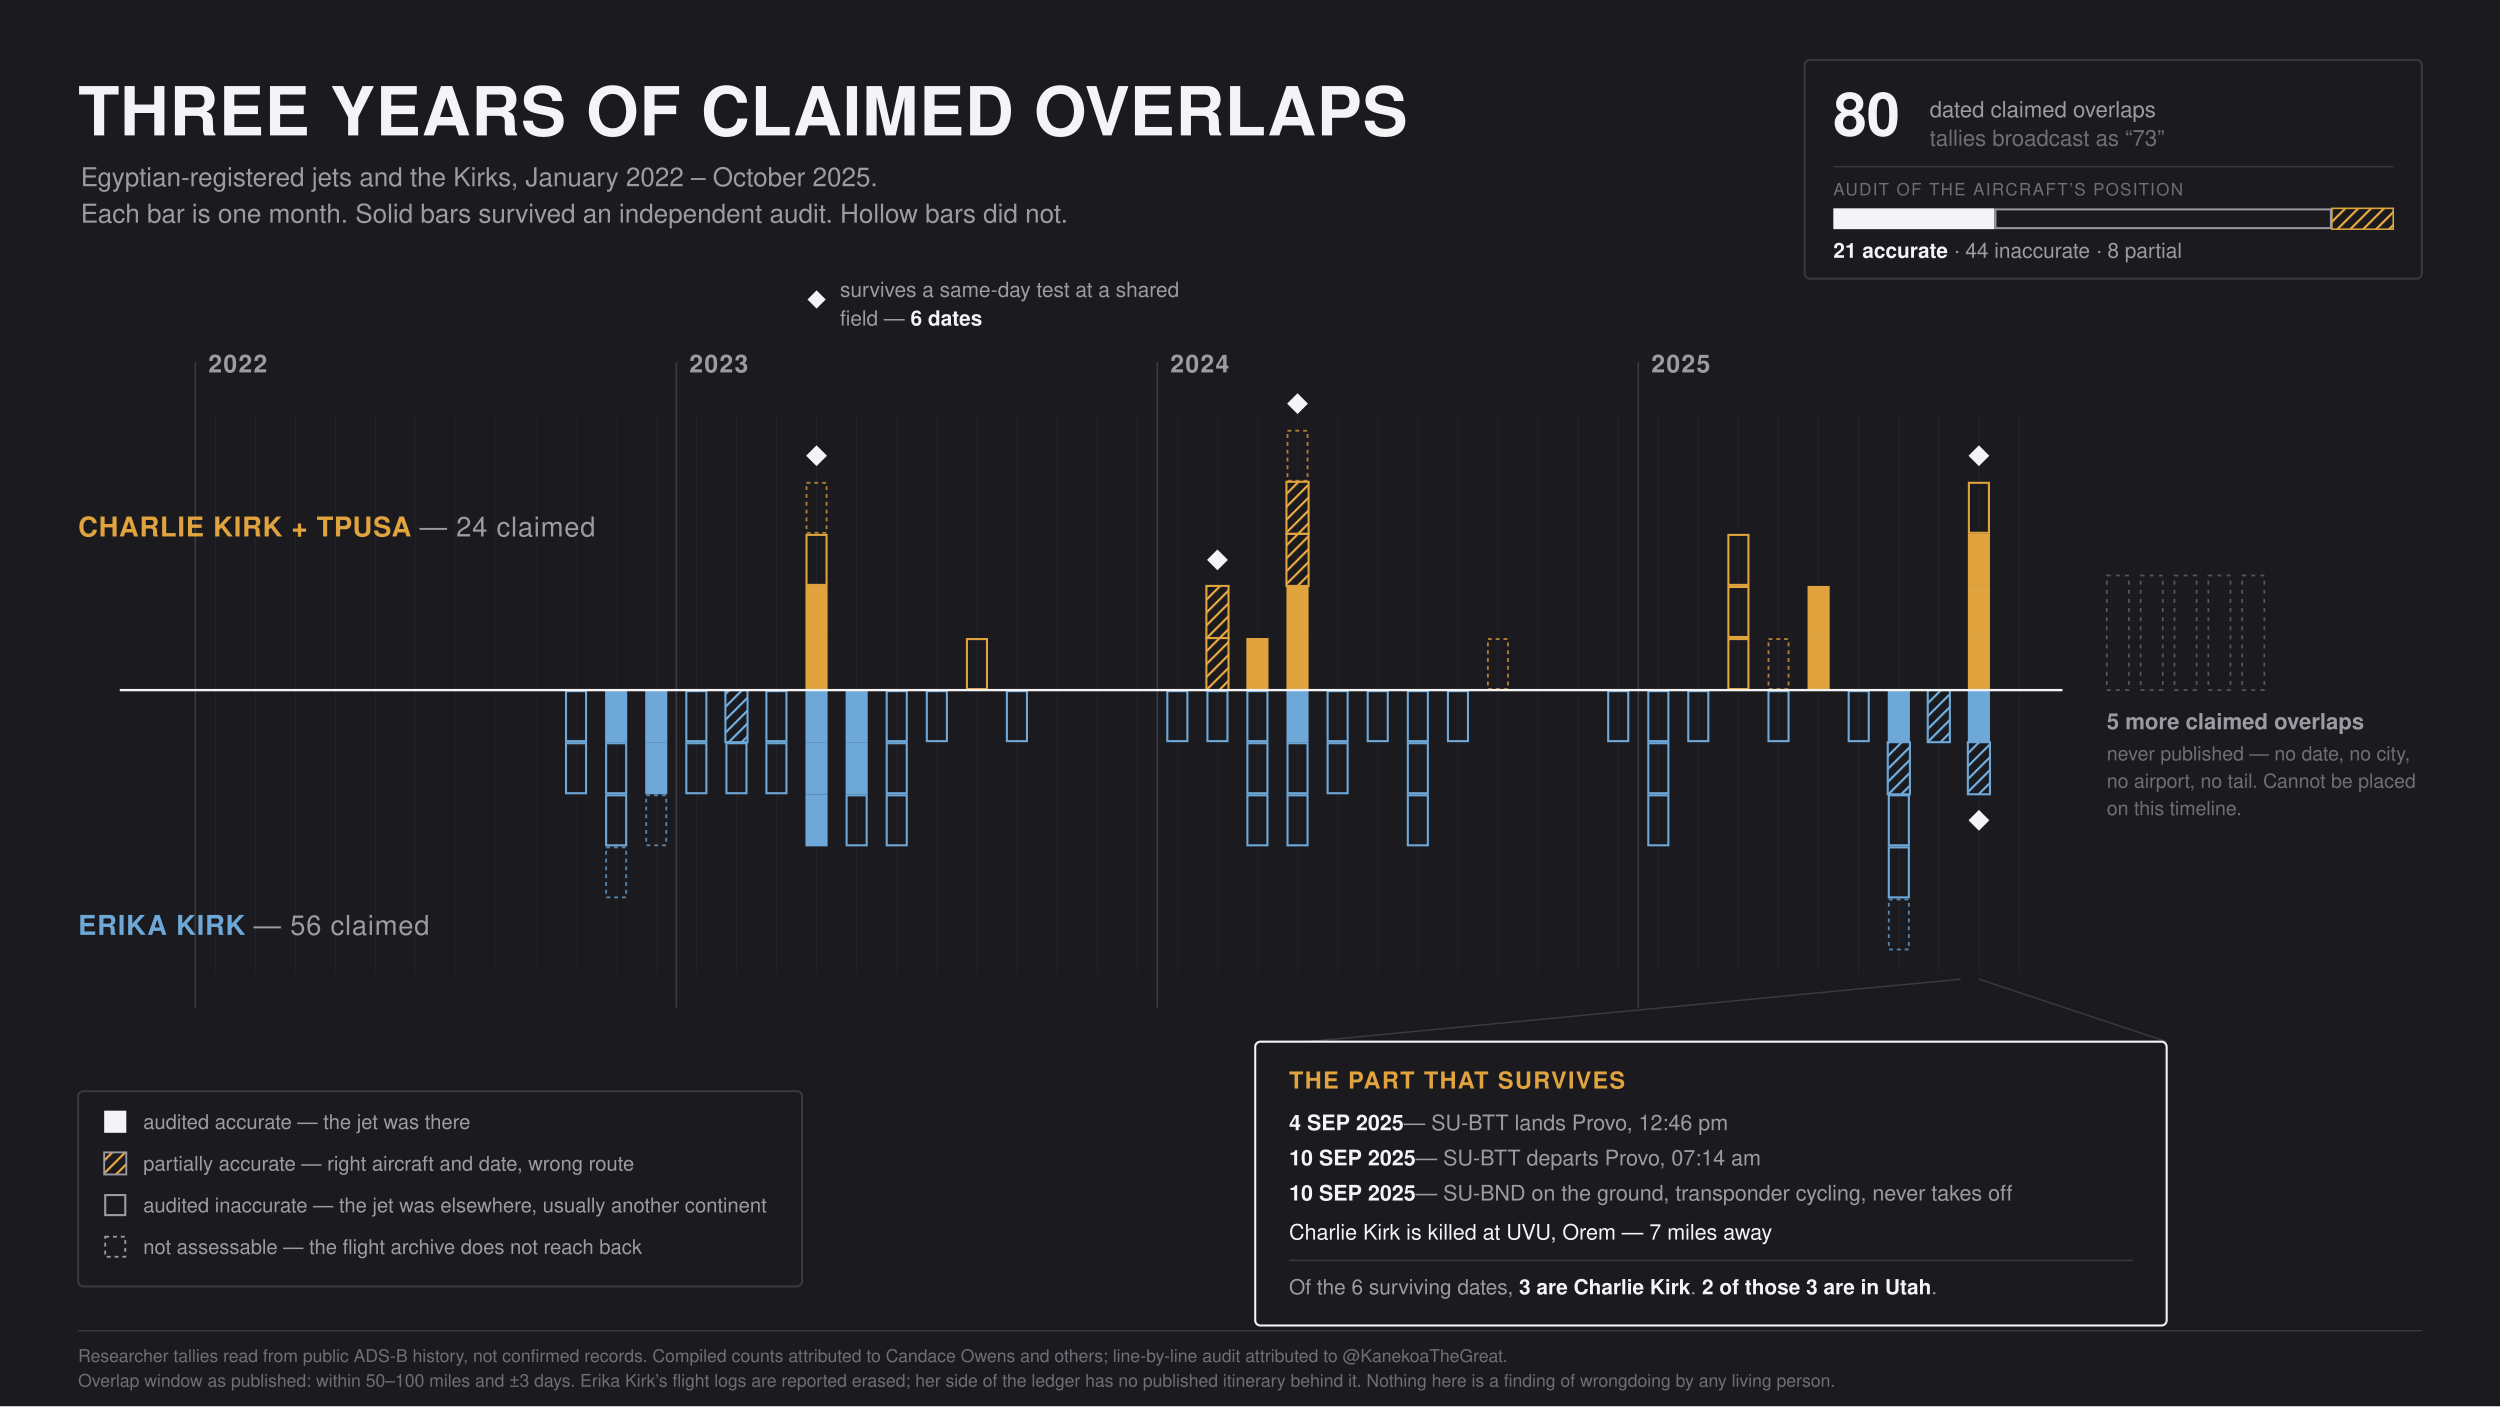
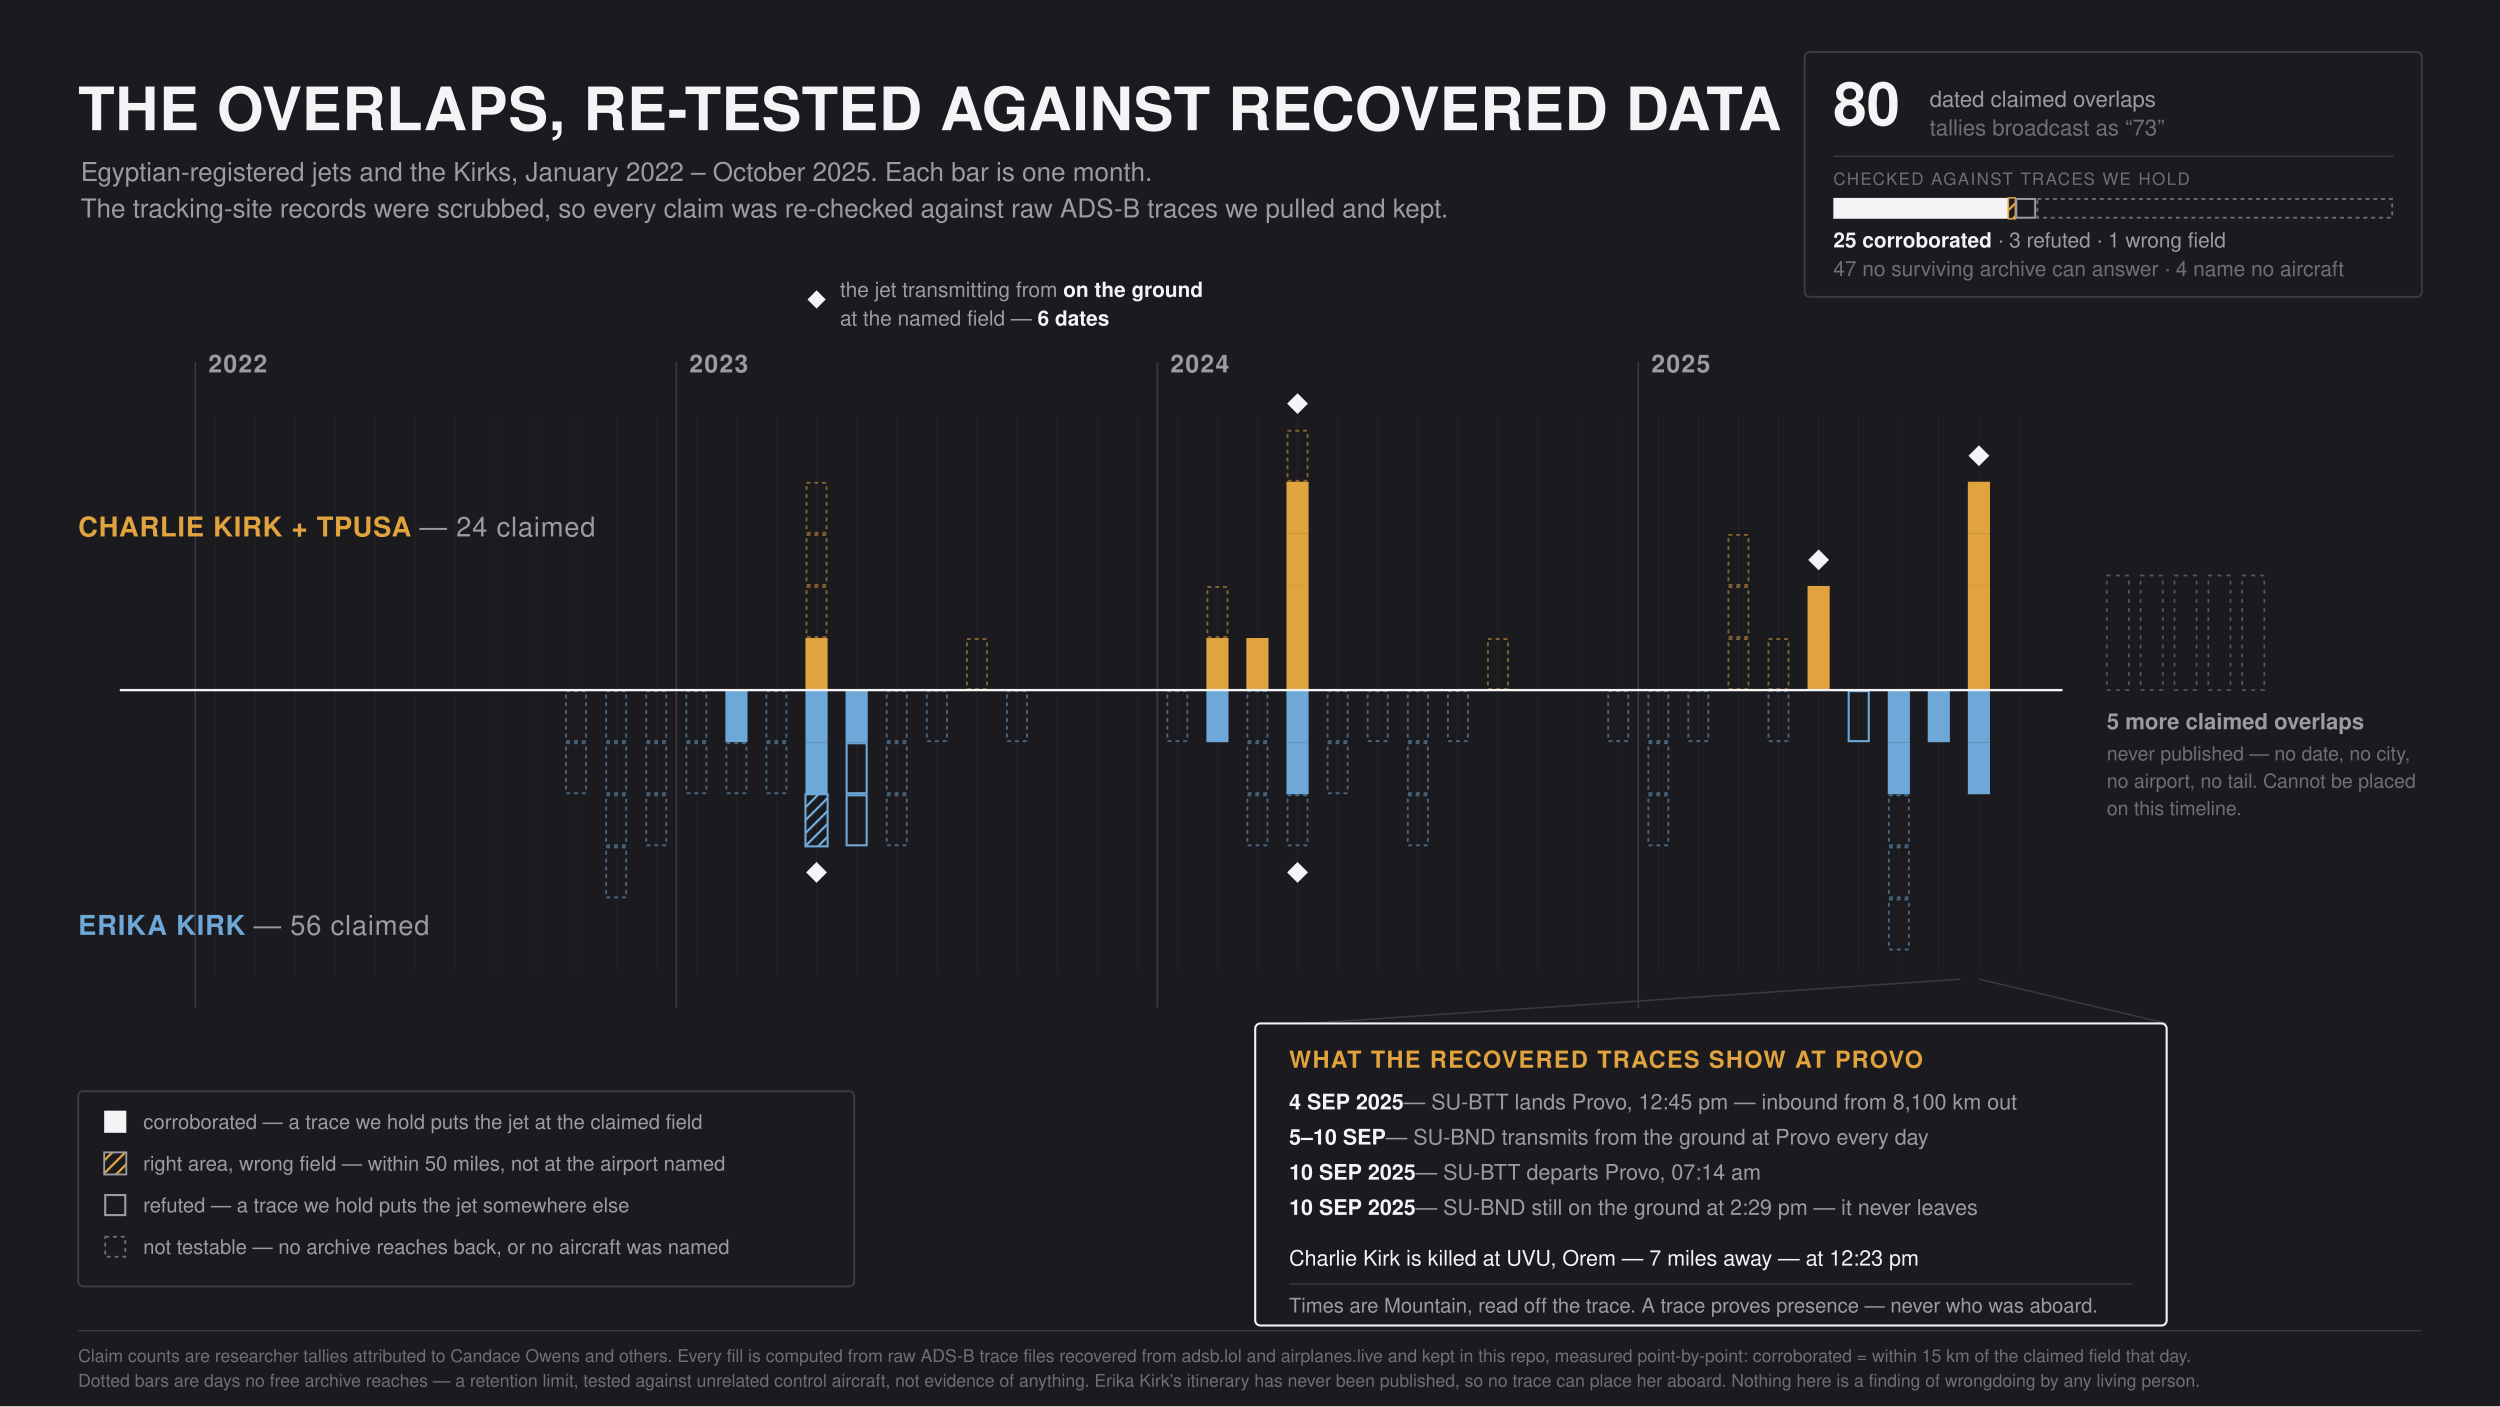
<svg xmlns="http://www.w3.org/2000/svg" viewBox="0 0 1920 1080" width="1920" height="1080" font-family="Helvetica Neue, Helvetica, Arial, sans-serif">
  <defs>
    <pattern id="hatche0a33e" width="7" height="7" patternTransform="rotate(45)" patternUnits="userSpaceOnUse">
      <rect width="7" height="7" fill="none" />
      <line x1="0" y1="0" x2="0" y2="7" stroke="#e0a33e" stroke-width="3.4" />
    </pattern>
    <pattern id="hatch6ea8d8" width="7" height="7" patternTransform="rotate(45)" patternUnits="userSpaceOnUse">
      <rect width="7" height="7" fill="none" />
      <line x1="0" y1="0" x2="0" y2="7" stroke="#6ea8d8" stroke-width="3.4" />
    </pattern>
  </defs>
  <rect width="1920" height="1080" fill="#1b1b1f" />
-   <text x="60" y="104" fill="#f4f4f6" font-size="52" font-weight="700" letter-spacing="0.5">THREE YEARS OF CLAIMED OVERLAPS</text>
-   <text x="62" y="143" fill="#9b9ba3" font-size="20">Egyptian-registered jets and the Kirks, January 2022 – October 2025.</text>
-   <text x="62" y="171" fill="#9b9ba3" font-size="20">Each bar is one month. Solid bars survived an independent audit. Hollow bars did not.</text>
-   <rect x="1386" y="46" width="474" height="168" fill="none" stroke="#3a3a42" stroke-width="1.5" rx="4" />
-   <text x="1408" y="104" fill="#f4f4f6" font-size="46" font-weight="700">80</text>
-   <text x="1482" y="90" fill="#9b9ba3" font-size="17">dated claimed overlaps</text>
-   <text x="1482" y="112" fill="#6e6e77" font-size="17">tallies broadcast as “73”</text>
-   <line x1="1408" y1="128" x2="1838" y2="128" stroke="#3a3a42" stroke-width="1" />
-   <text x="1408" y="150" fill="#6e6e77" font-size="13" letter-spacing="1.1">AUDIT OF THE AIRCRAFT’S POSITION</text>
-   <rect x="1408" y="160" width="123.7" height="16" fill="#f4f4f6" />
-   <rect x="1532.5" y="160.8" width="257.6" height="14.4" fill="none" stroke="#9b9ba3" stroke-width="1.5" />
-   <rect x="1790.9" y="160" width="47.1" height="16" fill="url(#hatche0a33e)" stroke="#e0a33e" stroke-width="1.2" />
-   <text x="1408" y="198" fill="#9b9ba3" font-size="16">
-     <tspan fill="#f4f4f6" font-weight="600">21 accurate</tspan>  ·  <tspan>44 inaccurate</tspan>  ·  <tspan>8 partial</tspan>
-   </text>
+   <text x="60" y="100" fill="#f4f4f6" font-size="46" font-weight="700" letter-spacing="0.5">THE OVERLAPS, RE-TESTED AGAINST RECOVERED DATA</text>
+   <text x="62" y="139" fill="#9b9ba3" font-size="20">Egyptian-registered jets and the Kirks, January 2022 – October 2025. Each bar is one month.</text>
+   <text x="62" y="167" fill="#9b9ba3" font-size="20">The tracking-site records were scrubbed, so every claim was re-checked against raw ADS-B traces we pulled and kept.</text>
+   <rect x="1386" y="40" width="474" height="188" fill="none" stroke="#3a3a42" stroke-width="1.5" rx="4" />
+   <text x="1408" y="96" fill="#f4f4f6" font-size="46" font-weight="700">80</text>
+   <text x="1482" y="82" fill="#9b9ba3" font-size="17">dated claimed overlaps</text>
+   <text x="1482" y="104" fill="#6e6e77" font-size="17">tallies broadcast as “73”</text>
+   <line x1="1408" y1="120" x2="1838" y2="120" stroke="#3a3a42" stroke-width="1" />
+   <text x="1408" y="142" fill="#6e6e77" font-size="13" letter-spacing="1.1">CHECKED AGAINST TRACES WE HOLD</text>
+   <rect x="1408" y="152" width="134.4" height="16" fill="#f4f4f6" />
+   <rect x="1542.4" y="152" width="5.4" height="16" fill="url(#hatche0a33e)" stroke="#e0a33e" stroke-width="1.2" />
+   <rect x="1548.5" y="152.8" width="14.5" height="14.4" fill="none" stroke="#9b9ba3" stroke-width="1.5" />
+   <rect x="1564.7" y="152.8" width="272.5" height="14.4" fill="none" stroke="#6e6e77" stroke-width="1.4" stroke-dasharray="3 3" />
+   <text x="1408" y="190" fill="#9b9ba3" font-size="16">
+     <tspan fill="#f4f4f6" font-weight="600">25 corroborated</tspan>  ·  <tspan>3 refuted</tspan>  ·  <tspan>1 wrong field</tspan>
+   </text>
+   <text x="1408" y="212" fill="#6e6e77" font-size="16">47 no surviving archive can answer  ·  4 name no aircraft</text>
  <line x1="165.4" y1="318" x2="165.4" y2="748" stroke="#3a3a42" stroke-width="0.5" opacity="0.32" />
  <line x1="150.0" y1="278" x2="150.0" y2="774" stroke="#3a3a42" stroke-width="1.2" />
  <text x="160.0" y="286" fill="#9b9ba3" font-size="19" font-weight="600" letter-spacing="1">2022</text>
  <line x1="196.2" y1="318" x2="196.2" y2="748" stroke="#3a3a42" stroke-width="0.5" opacity="0.32" />
  <line x1="227.0" y1="318" x2="227.0" y2="748" stroke="#3a3a42" stroke-width="0.5" opacity="0.32" />
  <line x1="257.7" y1="318" x2="257.7" y2="748" stroke="#3a3a42" stroke-width="0.5" opacity="0.32" />
  <line x1="288.5" y1="318" x2="288.5" y2="748" stroke="#3a3a42" stroke-width="0.5" opacity="0.32" />
  <line x1="319.3" y1="318" x2="319.3" y2="748" stroke="#3a3a42" stroke-width="0.5" opacity="0.32" />
  <line x1="350.1" y1="318" x2="350.1" y2="748" stroke="#3a3a42" stroke-width="0.5" opacity="0.32" />
  <line x1="380.9" y1="318" x2="380.9" y2="748" stroke="#3a3a42" stroke-width="0.5" opacity="0.32" />
  <line x1="411.7" y1="318" x2="411.7" y2="748" stroke="#3a3a42" stroke-width="0.5" opacity="0.32" />
  <line x1="442.4" y1="318" x2="442.4" y2="748" stroke="#3a3a42" stroke-width="0.5" opacity="0.32" />
  <line x1="473.2" y1="318" x2="473.2" y2="748" stroke="#3a3a42" stroke-width="0.5" opacity="0.32" />
  <line x1="504.0" y1="318" x2="504.0" y2="748" stroke="#3a3a42" stroke-width="0.5" opacity="0.32" />
  <line x1="534.8" y1="318" x2="534.8" y2="748" stroke="#3a3a42" stroke-width="0.5" opacity="0.32" />
  <line x1="519.4" y1="278" x2="519.4" y2="774" stroke="#3a3a42" stroke-width="1.2" />
  <text x="529.4" y="286" fill="#9b9ba3" font-size="19" font-weight="600" letter-spacing="1">2023</text>
  <line x1="565.6" y1="318" x2="565.6" y2="748" stroke="#3a3a42" stroke-width="0.5" opacity="0.32" />
  <line x1="596.3" y1="318" x2="596.3" y2="748" stroke="#3a3a42" stroke-width="0.5" opacity="0.32" />
  <line x1="627.1" y1="318" x2="627.1" y2="748" stroke="#3a3a42" stroke-width="0.5" opacity="0.32" />
  <line x1="657.9" y1="318" x2="657.9" y2="748" stroke="#3a3a42" stroke-width="0.5" opacity="0.32" />
  <line x1="688.7" y1="318" x2="688.7" y2="748" stroke="#3a3a42" stroke-width="0.5" opacity="0.32" />
  <line x1="719.5" y1="318" x2="719.5" y2="748" stroke="#3a3a42" stroke-width="0.5" opacity="0.32" />
  <line x1="750.3" y1="318" x2="750.3" y2="748" stroke="#3a3a42" stroke-width="0.5" opacity="0.32" />
  <line x1="781.0" y1="318" x2="781.0" y2="748" stroke="#3a3a42" stroke-width="0.5" opacity="0.32" />
  <line x1="811.8" y1="318" x2="811.8" y2="748" stroke="#3a3a42" stroke-width="0.5" opacity="0.32" />
  <line x1="842.6" y1="318" x2="842.6" y2="748" stroke="#3a3a42" stroke-width="0.5" opacity="0.32" />
  <line x1="873.4" y1="318" x2="873.4" y2="748" stroke="#3a3a42" stroke-width="0.5" opacity="0.32" />
  <line x1="904.2" y1="318" x2="904.2" y2="748" stroke="#3a3a42" stroke-width="0.5" opacity="0.32" />
  <line x1="888.8" y1="278" x2="888.8" y2="774" stroke="#3a3a42" stroke-width="1.2" />
  <text x="898.8" y="286" fill="#9b9ba3" font-size="19" font-weight="600" letter-spacing="1">2024</text>
  <line x1="935.0" y1="318" x2="935.0" y2="748" stroke="#3a3a42" stroke-width="0.5" opacity="0.32" />
  <line x1="965.7" y1="318" x2="965.7" y2="748" stroke="#3a3a42" stroke-width="0.5" opacity="0.32" />
  <line x1="996.5" y1="318" x2="996.5" y2="748" stroke="#3a3a42" stroke-width="0.5" opacity="0.32" />
  <line x1="1027.3" y1="318" x2="1027.3" y2="748" stroke="#3a3a42" stroke-width="0.5" opacity="0.32" />
  <line x1="1058.1" y1="318" x2="1058.1" y2="748" stroke="#3a3a42" stroke-width="0.5" opacity="0.32" />
  <line x1="1088.9" y1="318" x2="1088.9" y2="748" stroke="#3a3a42" stroke-width="0.5" opacity="0.32" />
  <line x1="1119.7" y1="318" x2="1119.7" y2="748" stroke="#3a3a42" stroke-width="0.5" opacity="0.32" />
  <line x1="1150.4" y1="318" x2="1150.4" y2="748" stroke="#3a3a42" stroke-width="0.5" opacity="0.32" />
  <line x1="1181.2" y1="318" x2="1181.2" y2="748" stroke="#3a3a42" stroke-width="0.5" opacity="0.32" />
  <line x1="1212.0" y1="318" x2="1212.0" y2="748" stroke="#3a3a42" stroke-width="0.5" opacity="0.32" />
  <line x1="1242.8" y1="318" x2="1242.8" y2="748" stroke="#3a3a42" stroke-width="0.5" opacity="0.32" />
  <line x1="1273.6" y1="318" x2="1273.6" y2="748" stroke="#3a3a42" stroke-width="0.5" opacity="0.32" />
  <line x1="1258.2" y1="278" x2="1258.2" y2="774" stroke="#3a3a42" stroke-width="1.2" />
  <text x="1268.2" y="286" fill="#9b9ba3" font-size="19" font-weight="600" letter-spacing="1">2025</text>
  <line x1="1304.3" y1="318" x2="1304.3" y2="748" stroke="#3a3a42" stroke-width="0.5" opacity="0.32" />
  <line x1="1335.1" y1="318" x2="1335.1" y2="748" stroke="#3a3a42" stroke-width="0.5" opacity="0.32" />
  <line x1="1365.9" y1="318" x2="1365.9" y2="748" stroke="#3a3a42" stroke-width="0.5" opacity="0.32" />
  <line x1="1396.7" y1="318" x2="1396.7" y2="748" stroke="#3a3a42" stroke-width="0.5" opacity="0.32" />
  <line x1="1427.5" y1="318" x2="1427.5" y2="748" stroke="#3a3a42" stroke-width="0.5" opacity="0.32" />
  <line x1="1458.3" y1="318" x2="1458.3" y2="748" stroke="#3a3a42" stroke-width="0.5" opacity="0.32" />
  <line x1="1489.0" y1="318" x2="1489.0" y2="748" stroke="#3a3a42" stroke-width="0.5" opacity="0.32" />
  <line x1="1519.8" y1="318" x2="1519.8" y2="748" stroke="#3a3a42" stroke-width="0.5" opacity="0.32" />
  <line x1="1550.6" y1="318" x2="1550.6" y2="748" stroke="#3a3a42" stroke-width="0.5" opacity="0.32" />
-   <rect x="434.7" y="530.8" width="15.4" height="38.4" fill="none" stroke="#6ea8d8" stroke-width="1.6" />
-   <rect x="434.7" y="570.8" width="15.4" height="38.4" fill="none" stroke="#6ea8d8" stroke-width="1.6" />
-   <rect x="464.7" y="530.0" width="17" height="40" fill="#6ea8d8" />
-   <rect x="465.5" y="570.8" width="15.4" height="38.4" fill="none" stroke="#6ea8d8" stroke-width="1.6" />
-   <rect x="465.5" y="610.8" width="15.4" height="38.4" fill="none" stroke="#6ea8d8" stroke-width="1.6" />
-   <rect x="465.5" y="650.8" width="15.4" height="38.4" fill="none" stroke="#6ea8d8" stroke-width="1.4" stroke-dasharray="3 3" opacity="0.75" />
-   <rect x="495.5" y="530.0" width="17" height="40" fill="#6ea8d8" />
-   <rect x="495.5" y="570.0" width="17" height="40" fill="#6ea8d8" />
-   <rect x="496.3" y="610.8" width="15.4" height="38.4" fill="none" stroke="#6ea8d8" stroke-width="1.4" stroke-dasharray="3 3" opacity="0.75" />
-   <rect x="527.1" y="530.8" width="15.4" height="38.4" fill="none" stroke="#6ea8d8" stroke-width="1.6" />
-   <rect x="527.1" y="570.8" width="15.4" height="38.4" fill="none" stroke="#6ea8d8" stroke-width="1.6" />
-   <rect x="557.1" y="530.0" width="17" height="40" fill="url(#hatch6ea8d8)" stroke="#6ea8d8" stroke-width="1.6" />
-   <rect x="557.9" y="570.8" width="15.4" height="38.4" fill="none" stroke="#6ea8d8" stroke-width="1.6" />
-   <rect x="588.6" y="530.8" width="15.4" height="38.4" fill="none" stroke="#6ea8d8" stroke-width="1.6" />
-   <rect x="588.6" y="570.8" width="15.4" height="38.4" fill="none" stroke="#6ea8d8" stroke-width="1.6" />
+   <rect x="434.7" y="530.8" width="15.4" height="38.4" fill="none" stroke="#6ea8d8" stroke-width="1.4" stroke-dasharray="3 3" opacity="0.55" />
+   <rect x="434.7" y="570.8" width="15.4" height="38.4" fill="none" stroke="#6ea8d8" stroke-width="1.4" stroke-dasharray="3 3" opacity="0.55" />
+   <rect x="465.5" y="530.8" width="15.4" height="38.4" fill="none" stroke="#6ea8d8" stroke-width="1.4" stroke-dasharray="3 3" opacity="0.55" />
+   <rect x="465.5" y="570.8" width="15.4" height="38.4" fill="none" stroke="#6ea8d8" stroke-width="1.4" stroke-dasharray="3 3" opacity="0.55" />
+   <rect x="465.5" y="610.8" width="15.4" height="38.4" fill="none" stroke="#6ea8d8" stroke-width="1.4" stroke-dasharray="3 3" opacity="0.55" />
+   <rect x="465.5" y="650.8" width="15.4" height="38.4" fill="none" stroke="#6ea8d8" stroke-width="1.4" stroke-dasharray="3 3" opacity="0.55" />
+   <rect x="496.3" y="530.8" width="15.4" height="38.4" fill="none" stroke="#6ea8d8" stroke-width="1.4" stroke-dasharray="3 3" opacity="0.55" />
+   <rect x="496.3" y="570.8" width="15.4" height="38.4" fill="none" stroke="#6ea8d8" stroke-width="1.4" stroke-dasharray="3 3" opacity="0.55" />
+   <rect x="496.3" y="610.8" width="15.4" height="38.4" fill="none" stroke="#6ea8d8" stroke-width="1.4" stroke-dasharray="3 3" opacity="0.55" />
+   <rect x="527.1" y="530.8" width="15.4" height="38.4" fill="none" stroke="#6ea8d8" stroke-width="1.4" stroke-dasharray="3 3" opacity="0.55" />
+   <rect x="527.1" y="570.8" width="15.4" height="38.4" fill="none" stroke="#6ea8d8" stroke-width="1.4" stroke-dasharray="3 3" opacity="0.55" />
+   <rect x="557.1" y="530.0" width="17" height="40" fill="#6ea8d8" />
+   <rect x="557.9" y="570.8" width="15.4" height="38.4" fill="none" stroke="#6ea8d8" stroke-width="1.4" stroke-dasharray="3 3" opacity="0.55" />
+   <rect x="588.6" y="530.8" width="15.4" height="38.4" fill="none" stroke="#6ea8d8" stroke-width="1.4" stroke-dasharray="3 3" opacity="0.55" />
+   <rect x="588.6" y="570.8" width="15.4" height="38.4" fill="none" stroke="#6ea8d8" stroke-width="1.4" stroke-dasharray="3 3" opacity="0.55" />
  <rect x="618.6" y="490.0" width="17" height="40" fill="#e0a33e" />
-   <rect x="618.6" y="450.0" width="17" height="40" fill="#e0a33e" />
-   <rect x="619.4" y="410.8" width="15.4" height="38.4" fill="none" stroke="#e0a33e" stroke-width="1.6" />
-   <rect x="619.4" y="370.8" width="15.4" height="38.4" fill="none" stroke="#e0a33e" stroke-width="1.4" stroke-dasharray="3 3" opacity="0.75" />
+   <rect x="619.4" y="450.8" width="15.4" height="38.4" fill="none" stroke="#e0a33e" stroke-width="1.4" stroke-dasharray="3 3" opacity="0.55" />
+   <rect x="619.4" y="410.8" width="15.4" height="38.4" fill="none" stroke="#e0a33e" stroke-width="1.4" stroke-dasharray="3 3" opacity="0.55" />
+   <rect x="619.4" y="370.8" width="15.4" height="38.4" fill="none" stroke="#e0a33e" stroke-width="1.4" stroke-dasharray="3 3" opacity="0.55" />
  <rect x="618.6" y="530.0" width="17" height="40" fill="#6ea8d8" />
  <rect x="618.6" y="570.0" width="17" height="40" fill="#6ea8d8" />
-   <rect x="618.6" y="610.0" width="17" height="40" fill="#6ea8d8" />
+   <rect x="618.6" y="610.0" width="17" height="40" fill="url(#hatch6ea8d8)" stroke="#6ea8d8" stroke-width="1.6" />
  <rect x="649.4" y="530.0" width="17" height="40" fill="#6ea8d8" />
-   <rect x="649.4" y="570.0" width="17" height="40" fill="#6ea8d8" />
+   <rect x="650.2" y="570.8" width="15.4" height="38.4" fill="none" stroke="#6ea8d8" stroke-width="1.6" />
  <rect x="650.2" y="610.8" width="15.4" height="38.4" fill="none" stroke="#6ea8d8" stroke-width="1.6" />
-   <rect x="681.0" y="530.8" width="15.4" height="38.4" fill="none" stroke="#6ea8d8" stroke-width="1.6" />
-   <rect x="681.0" y="570.8" width="15.4" height="38.4" fill="none" stroke="#6ea8d8" stroke-width="1.6" />
-   <rect x="681.0" y="610.8" width="15.4" height="38.4" fill="none" stroke="#6ea8d8" stroke-width="1.6" />
-   <rect x="711.8" y="530.8" width="15.4" height="38.4" fill="none" stroke="#6ea8d8" stroke-width="1.6" />
-   <rect x="742.6" y="490.8" width="15.4" height="38.4" fill="none" stroke="#e0a33e" stroke-width="1.6" />
-   <rect x="773.3" y="530.8" width="15.4" height="38.4" fill="none" stroke="#6ea8d8" stroke-width="1.6" />
-   <rect x="896.5" y="530.8" width="15.4" height="38.4" fill="none" stroke="#6ea8d8" stroke-width="1.6" />
-   <rect x="926.5" y="490.0" width="17" height="40" fill="url(#hatche0a33e)" stroke="#e0a33e" stroke-width="1.6" />
-   <rect x="926.5" y="450.0" width="17" height="40" fill="url(#hatche0a33e)" stroke="#e0a33e" stroke-width="1.6" />
-   <rect x="927.3" y="530.8" width="15.4" height="38.4" fill="none" stroke="#6ea8d8" stroke-width="1.6" />
+   <rect x="681.0" y="530.8" width="15.4" height="38.4" fill="none" stroke="#6ea8d8" stroke-width="1.4" stroke-dasharray="3 3" opacity="0.55" />
+   <rect x="681.0" y="570.8" width="15.4" height="38.4" fill="none" stroke="#6ea8d8" stroke-width="1.4" stroke-dasharray="3 3" opacity="0.55" />
+   <rect x="681.0" y="610.8" width="15.4" height="38.4" fill="none" stroke="#6ea8d8" stroke-width="1.4" stroke-dasharray="3 3" opacity="0.55" />
+   <rect x="711.8" y="530.8" width="15.4" height="38.4" fill="none" stroke="#6ea8d8" stroke-width="1.4" stroke-dasharray="3 3" opacity="0.55" />
+   <rect x="742.6" y="490.8" width="15.4" height="38.4" fill="none" stroke="#e0a33e" stroke-width="1.4" stroke-dasharray="3 3" opacity="0.55" />
+   <rect x="773.3" y="530.8" width="15.4" height="38.4" fill="none" stroke="#6ea8d8" stroke-width="1.4" stroke-dasharray="3 3" opacity="0.55" />
+   <rect x="896.5" y="530.8" width="15.4" height="38.4" fill="none" stroke="#6ea8d8" stroke-width="1.4" stroke-dasharray="3 3" opacity="0.55" />
+   <rect x="926.5" y="490.0" width="17" height="40" fill="#e0a33e" />
+   <rect x="927.3" y="450.8" width="15.4" height="38.4" fill="none" stroke="#e0a33e" stroke-width="1.4" stroke-dasharray="3 3" opacity="0.55" />
+   <rect x="926.5" y="530.0" width="17" height="40" fill="#6ea8d8" />
  <rect x="957.2" y="490.0" width="17" height="40" fill="#e0a33e" />
-   <rect x="958.0" y="530.8" width="15.4" height="38.4" fill="none" stroke="#6ea8d8" stroke-width="1.6" />
-   <rect x="958.0" y="570.8" width="15.4" height="38.4" fill="none" stroke="#6ea8d8" stroke-width="1.6" />
-   <rect x="958.0" y="610.8" width="15.4" height="38.4" fill="none" stroke="#6ea8d8" stroke-width="1.6" />
+   <rect x="958.0" y="530.8" width="15.4" height="38.4" fill="none" stroke="#6ea8d8" stroke-width="1.4" stroke-dasharray="3 3" opacity="0.55" />
+   <rect x="958.0" y="570.8" width="15.4" height="38.4" fill="none" stroke="#6ea8d8" stroke-width="1.4" stroke-dasharray="3 3" opacity="0.55" />
+   <rect x="958.0" y="610.8" width="15.4" height="38.4" fill="none" stroke="#6ea8d8" stroke-width="1.4" stroke-dasharray="3 3" opacity="0.55" />
  <rect x="988.0" y="490.0" width="17" height="40" fill="#e0a33e" />
  <rect x="988.0" y="450.0" width="17" height="40" fill="#e0a33e" />
-   <rect x="988.0" y="410.0" width="17" height="40" fill="url(#hatche0a33e)" stroke="#e0a33e" stroke-width="1.6" />
-   <rect x="988.0" y="370.0" width="17" height="40" fill="url(#hatche0a33e)" stroke="#e0a33e" stroke-width="1.6" />
-   <rect x="988.8" y="330.8" width="15.4" height="38.4" fill="none" stroke="#e0a33e" stroke-width="1.4" stroke-dasharray="3 3" opacity="0.75" />
+   <rect x="988.0" y="410.0" width="17" height="40" fill="#e0a33e" />
+   <rect x="988.0" y="370.0" width="17" height="40" fill="#e0a33e" />
+   <rect x="988.8" y="330.8" width="15.4" height="38.4" fill="none" stroke="#e0a33e" stroke-width="1.4" stroke-dasharray="3 3" opacity="0.55" />
  <rect x="988.0" y="530.0" width="17" height="40" fill="#6ea8d8" />
-   <rect x="988.8" y="570.8" width="15.4" height="38.4" fill="none" stroke="#6ea8d8" stroke-width="1.6" />
-   <rect x="988.8" y="610.8" width="15.4" height="38.4" fill="none" stroke="#6ea8d8" stroke-width="1.6" />
-   <rect x="1019.6" y="530.8" width="15.4" height="38.4" fill="none" stroke="#6ea8d8" stroke-width="1.6" />
-   <rect x="1019.6" y="570.8" width="15.4" height="38.4" fill="none" stroke="#6ea8d8" stroke-width="1.6" />
-   <rect x="1050.4" y="530.8" width="15.4" height="38.4" fill="none" stroke="#6ea8d8" stroke-width="1.6" />
-   <rect x="1081.2" y="530.8" width="15.4" height="38.4" fill="none" stroke="#6ea8d8" stroke-width="1.6" />
-   <rect x="1081.2" y="570.8" width="15.4" height="38.4" fill="none" stroke="#6ea8d8" stroke-width="1.6" />
-   <rect x="1081.2" y="610.8" width="15.4" height="38.4" fill="none" stroke="#6ea8d8" stroke-width="1.6" />
-   <rect x="1112.0" y="530.8" width="15.4" height="38.4" fill="none" stroke="#6ea8d8" stroke-width="1.6" />
-   <rect x="1142.7" y="490.8" width="15.4" height="38.4" fill="none" stroke="#e0a33e" stroke-width="1.4" stroke-dasharray="3 3" opacity="0.75" />
-   <rect x="1235.1" y="530.8" width="15.4" height="38.4" fill="none" stroke="#6ea8d8" stroke-width="1.6" />
-   <rect x="1265.9" y="530.8" width="15.4" height="38.4" fill="none" stroke="#6ea8d8" stroke-width="1.6" />
-   <rect x="1265.9" y="570.8" width="15.4" height="38.4" fill="none" stroke="#6ea8d8" stroke-width="1.6" />
-   <rect x="1265.9" y="610.8" width="15.4" height="38.4" fill="none" stroke="#6ea8d8" stroke-width="1.6" />
-   <rect x="1296.6" y="530.8" width="15.4" height="38.4" fill="none" stroke="#6ea8d8" stroke-width="1.6" />
-   <rect x="1327.4" y="490.8" width="15.4" height="38.4" fill="none" stroke="#e0a33e" stroke-width="1.6" />
-   <rect x="1327.4" y="450.8" width="15.4" height="38.4" fill="none" stroke="#e0a33e" stroke-width="1.6" />
-   <rect x="1327.4" y="410.8" width="15.4" height="38.4" fill="none" stroke="#e0a33e" stroke-width="1.6" />
-   <rect x="1358.2" y="490.8" width="15.4" height="38.4" fill="none" stroke="#e0a33e" stroke-width="1.4" stroke-dasharray="3 3" opacity="0.75" />
-   <rect x="1358.2" y="530.8" width="15.4" height="38.4" fill="none" stroke="#6ea8d8" stroke-width="1.6" />
+   <rect x="988.0" y="570.0" width="17" height="40" fill="#6ea8d8" />
+   <rect x="988.8" y="610.8" width="15.4" height="38.4" fill="none" stroke="#6ea8d8" stroke-width="1.4" stroke-dasharray="3 3" opacity="0.55" />
+   <rect x="1019.6" y="530.8" width="15.4" height="38.4" fill="none" stroke="#6ea8d8" stroke-width="1.4" stroke-dasharray="3 3" opacity="0.55" />
+   <rect x="1019.6" y="570.8" width="15.4" height="38.4" fill="none" stroke="#6ea8d8" stroke-width="1.4" stroke-dasharray="3 3" opacity="0.55" />
+   <rect x="1050.4" y="530.8" width="15.4" height="38.4" fill="none" stroke="#6ea8d8" stroke-width="1.4" stroke-dasharray="3 3" opacity="0.55" />
+   <rect x="1081.2" y="530.8" width="15.4" height="38.4" fill="none" stroke="#6ea8d8" stroke-width="1.4" stroke-dasharray="3 3" opacity="0.55" />
+   <rect x="1081.2" y="570.8" width="15.4" height="38.4" fill="none" stroke="#6ea8d8" stroke-width="1.4" stroke-dasharray="3 3" opacity="0.55" />
+   <rect x="1081.2" y="610.8" width="15.4" height="38.4" fill="none" stroke="#6ea8d8" stroke-width="1.4" stroke-dasharray="3 3" opacity="0.55" />
+   <rect x="1112.0" y="530.8" width="15.4" height="38.4" fill="none" stroke="#6ea8d8" stroke-width="1.4" stroke-dasharray="3 3" opacity="0.55" />
+   <rect x="1142.7" y="490.8" width="15.4" height="38.4" fill="none" stroke="#e0a33e" stroke-width="1.4" stroke-dasharray="3 3" opacity="0.55" />
+   <rect x="1235.1" y="530.8" width="15.4" height="38.4" fill="none" stroke="#6ea8d8" stroke-width="1.4" stroke-dasharray="3 3" opacity="0.55" />
+   <rect x="1265.9" y="530.8" width="15.4" height="38.4" fill="none" stroke="#6ea8d8" stroke-width="1.4" stroke-dasharray="3 3" opacity="0.55" />
+   <rect x="1265.9" y="570.8" width="15.4" height="38.4" fill="none" stroke="#6ea8d8" stroke-width="1.4" stroke-dasharray="3 3" opacity="0.55" />
+   <rect x="1265.9" y="610.8" width="15.4" height="38.4" fill="none" stroke="#6ea8d8" stroke-width="1.4" stroke-dasharray="3 3" opacity="0.55" />
+   <rect x="1296.6" y="530.8" width="15.4" height="38.4" fill="none" stroke="#6ea8d8" stroke-width="1.4" stroke-dasharray="3 3" opacity="0.55" />
+   <rect x="1327.4" y="490.8" width="15.4" height="38.4" fill="none" stroke="#e0a33e" stroke-width="1.4" stroke-dasharray="3 3" opacity="0.55" />
+   <rect x="1327.4" y="450.8" width="15.4" height="38.4" fill="none" stroke="#e0a33e" stroke-width="1.4" stroke-dasharray="3 3" opacity="0.55" />
+   <rect x="1327.4" y="410.8" width="15.4" height="38.4" fill="none" stroke="#e0a33e" stroke-width="1.4" stroke-dasharray="3 3" opacity="0.55" />
+   <rect x="1358.2" y="490.8" width="15.4" height="38.4" fill="none" stroke="#e0a33e" stroke-width="1.4" stroke-dasharray="3 3" opacity="0.55" />
+   <rect x="1358.2" y="530.8" width="15.4" height="38.4" fill="none" stroke="#6ea8d8" stroke-width="1.4" stroke-dasharray="3 3" opacity="0.55" />
  <rect x="1388.2" y="490.0" width="17" height="40" fill="#e0a33e" />
  <rect x="1388.2" y="450.0" width="17" height="40" fill="#e0a33e" />
  <rect x="1419.8" y="530.8" width="15.4" height="38.4" fill="none" stroke="#6ea8d8" stroke-width="1.6" />
  <rect x="1449.8" y="530.0" width="17" height="40" fill="#6ea8d8" />
-   <rect x="1449.8" y="570.0" width="17" height="40" fill="url(#hatch6ea8d8)" stroke="#6ea8d8" stroke-width="1.6" />
-   <rect x="1450.6" y="610.8" width="15.4" height="38.4" fill="none" stroke="#6ea8d8" stroke-width="1.6" />
-   <rect x="1450.6" y="650.8" width="15.4" height="38.4" fill="none" stroke="#6ea8d8" stroke-width="1.6" />
-   <rect x="1450.6" y="690.8" width="15.4" height="38.4" fill="none" stroke="#6ea8d8" stroke-width="1.4" stroke-dasharray="3 3" opacity="0.75" />
-   <rect x="1480.5" y="530.0" width="17" height="40" fill="url(#hatch6ea8d8)" stroke="#6ea8d8" stroke-width="1.6" />
+   <rect x="1449.8" y="570.0" width="17" height="40" fill="#6ea8d8" />
+   <rect x="1450.6" y="610.8" width="15.4" height="38.4" fill="none" stroke="#6ea8d8" stroke-width="1.4" stroke-dasharray="3 3" opacity="0.55" />
+   <rect x="1450.6" y="650.8" width="15.4" height="38.4" fill="none" stroke="#6ea8d8" stroke-width="1.4" stroke-dasharray="3 3" opacity="0.55" />
+   <rect x="1450.6" y="690.8" width="15.4" height="38.4" fill="none" stroke="#6ea8d8" stroke-width="1.4" stroke-dasharray="3 3" opacity="0.55" />
+   <rect x="1480.5" y="530.0" width="17" height="40" fill="#6ea8d8" />
  <rect x="1511.3" y="490.0" width="17" height="40" fill="#e0a33e" />
  <rect x="1511.3" y="450.0" width="17" height="40" fill="#e0a33e" />
  <rect x="1511.3" y="410.0" width="17" height="40" fill="#e0a33e" />
-   <rect x="1512.1" y="370.8" width="15.4" height="38.4" fill="none" stroke="#e0a33e" stroke-width="1.6" />
+   <rect x="1511.3" y="370.0" width="17" height="40" fill="#e0a33e" />
  <rect x="1511.3" y="530.0" width="17" height="40" fill="#6ea8d8" />
-   <rect x="1511.3" y="570.0" width="17" height="40" fill="url(#hatch6ea8d8)" stroke="#6ea8d8" stroke-width="1.6" />
+   <rect x="1511.3" y="570.0" width="17" height="40" fill="#6ea8d8" />
  <line x1="92" y1="530" x2="1584" y2="530" stroke="#f4f4f6" stroke-width="1.8" />
-   <path d="M 627.1 342 L 635.1 350 L 627.1 358 L 619.1 350 Z" fill="#f4f4f6" />
-   <path d="M 935.0 422 L 943.0 430 L 935.0 438 L 927.0 430 Z" fill="#f4f4f6" />
+   <path d="M 627.1 662 L 635.1 670 L 627.1 678 L 619.1 670 Z" fill="#f4f4f6" />
  <path d="M 996.5 302 L 1004.5 310 L 996.5 318 L 988.5 310 Z" fill="#f4f4f6" />
+   <path d="M 996.5 662 L 1004.5 670 L 996.5 678 L 988.5 670 Z" fill="#f4f4f6" />
+   <path d="M 1396.7 422 L 1404.7 430 L 1396.7 438 L 1388.7 430 Z" fill="#f4f4f6" />
  <path d="M 1519.8 342 L 1527.8 350 L 1519.8 358 L 1511.8 350 Z" fill="#f4f4f6" />
-   <path d="M 1519.8 622 L 1527.8 630 L 1519.8 638 L 1511.8 630 Z" fill="#f4f4f6" />
  <path d="M 627.13 223 L 634.13 230 L 627.13 237 L 620.13 230 Z" fill="#f4f4f6" />
-   <text x="645.13" y="228" fill="#9b9ba3" font-size="16">survives a same-day test at a shared</text>
-   <text x="645.13" y="250" fill="#9b9ba3" font-size="16">field — <tspan fill="#f4f4f6" font-weight="600">6 dates</tspan>
+   <text x="645.13" y="228" fill="#9b9ba3" font-size="16">the jet transmitting from <tspan fill="#f4f4f6" font-weight="600">on the ground</tspan>
+   </text>
+   <text x="645.13" y="250" fill="#9b9ba3" font-size="16">at the named field — <tspan fill="#f4f4f6" font-weight="600">6 dates</tspan>
  </text>
  <text x="60" y="412" fill="#e0a33e" font-size="21" font-weight="700" letter-spacing="0.6">CHARLIE KIRK + TPUSA <tspan fill="#9b9ba3" font-weight="400">— 24 claimed</tspan>
  </text>
  <text x="60" y="718" fill="#6ea8d8" font-size="21" font-weight="700" letter-spacing="0.6">ERIKA KIRK <tspan fill="#9b9ba3" font-weight="400">— 56 claimed</tspan>
  </text>
  <rect x="1618.0" y="442" width="17" height="88" fill="none" stroke="#6e6e77" stroke-width="1.3" stroke-dasharray="3 4" opacity="0.72" />
  <rect x="1644.0" y="442" width="17" height="88" fill="none" stroke="#6e6e77" stroke-width="1.3" stroke-dasharray="3 4" opacity="0.72" />
  <rect x="1670.0" y="442" width="17" height="88" fill="none" stroke="#6e6e77" stroke-width="1.3" stroke-dasharray="3 4" opacity="0.72" />
  <rect x="1696.0" y="442" width="17" height="88" fill="none" stroke="#6e6e77" stroke-width="1.3" stroke-dasharray="3 4" opacity="0.72" />
  <rect x="1722.0" y="442" width="17" height="88" fill="none" stroke="#6e6e77" stroke-width="1.3" stroke-dasharray="3 4" opacity="0.72" />
  <text x="1618" y="560" fill="#9b9ba3" font-size="17" font-weight="600">5 more claimed overlaps</text>
  <text x="1618" y="584" fill="#6e6e77" font-size="15">never published — no date, no city,</text>
  <text x="1618" y="605" fill="#6e6e77" font-size="15">no airport, no tail. Cannot be placed</text>
  <text x="1618" y="626" fill="#6e6e77" font-size="15">on this timeline.</text>
-   <rect x="60" y="838" width="556" height="150" fill="none" stroke="#3a3a42" stroke-width="1.5" rx="4" />
+   <rect x="60" y="838" width="596" height="150" fill="none" stroke="#3a3a42" stroke-width="1.5" rx="4" />
  <rect x="80" y="853" width="17" height="17" fill="#f4f4f6" />
-   <text x="110" y="867" fill="#9b9ba3" font-size="15.5">audited accurate — the jet was there</text>
+   <text x="110" y="867" fill="#9b9ba3" font-size="15.5">corroborated — a trace we hold puts the jet at the claimed field</text>
  <rect x="80" y="885" width="17" height="17" fill="url(#hatche0a33e)" stroke="#9b9ba3" stroke-width="1.4" />
-   <text x="110" y="899" fill="#9b9ba3" font-size="15.5">partially accurate — right aircraft and date, wrong route</text>
+   <text x="110" y="899" fill="#9b9ba3" font-size="15.5">right area, wrong field — within 50 miles, not at the airport named</text>
  <rect x="80.8" y="917.8" width="15.4" height="15.4" fill="none" stroke="#9b9ba3" stroke-width="1.6" />
-   <text x="110" y="931" fill="#9b9ba3" font-size="15.5">audited inaccurate — the jet was elsewhere, usually another continent</text>
-   <rect x="80.8" y="949.8" width="15.4" height="15.4" fill="none" stroke="#9b9ba3" stroke-width="1.4" stroke-dasharray="3 3" />
-   <text x="110" y="963" fill="#9b9ba3" font-size="15.5">not assessable — the flight archive does not reach back</text>
-   <line x1="1519.8" y1="752" x2="1664.0" y2="800" stroke="#3a3a42" stroke-width="1.1" />
-   <line x1="1505.8" y1="752" x2="1004.0" y2="800" stroke="#3a3a42" stroke-width="1.1" />
-   <rect x="964" y="800" width="700" height="218" fill="#1b1b1f" stroke="#f4f4f6" stroke-width="1.6" rx="4" />
-   <text x="990" y="836" fill="#e0a33e" font-size="18" font-weight="700" letter-spacing="1.1">THE PART THAT SURVIVES</text>
-   <text x="990" y="868" fill="#f4f4f6" font-size="16.5" font-weight="700">4 SEP 2025<tspan fill="#9b9ba3" font-weight="400">  — SU-BTT lands Provo, 12:46 pm</tspan>
-   </text>
-   <text x="990" y="895" fill="#f4f4f6" font-size="16.5" font-weight="700">10 SEP 2025<tspan fill="#9b9ba3" font-weight="400">  — SU-BTT departs Provo, 07:14 am</tspan>
-   </text>
-   <text x="990" y="922" fill="#f4f4f6" font-size="16.5" font-weight="700">10 SEP 2025<tspan fill="#9b9ba3" font-weight="400">  — SU-BND on the ground, transponder cycling, never takes off</tspan>
-   </text>
-   <text x="990" y="952" fill="#f4f4f6" font-size="16.5">Charlie Kirk is killed at UVU, Orem — 7 miles away</text>
-   <line x1="990" y1="968" x2="1638" y2="968" stroke="#3a3a42" stroke-width="1" />
-   <text x="990" y="994" fill="#9b9ba3" font-size="16">Of the 6 surviving dates, <tspan fill="#f4f4f6" font-weight="600">3 are Charlie Kirk</tspan>. <tspan fill="#f4f4f6" font-weight="600">2 of those 3 are in Utah</tspan>.</text>
+   <text x="110" y="931" fill="#9b9ba3" font-size="15.5">refuted — a trace we hold puts the jet somewhere else</text>
+   <rect x="80.8" y="949.8" width="15.4" height="15.4" fill="none" stroke="#6e6e77" stroke-width="1.4" stroke-dasharray="3 3" />
+   <text x="110" y="963" fill="#9b9ba3" font-size="15.5">not testable — no archive reaches back, or no aircraft was named</text>
+   <line x1="1519.8" y1="752" x2="1664.0" y2="786" stroke="#3a3a42" stroke-width="1.1" />
+   <line x1="1505.8" y1="752" x2="1004.0" y2="786" stroke="#3a3a42" stroke-width="1.1" />
+   <rect x="964" y="786" width="700" height="232" fill="#1b1b1f" stroke="#f4f4f6" stroke-width="1.6" rx="4" />
+   <text x="990" y="820" fill="#e0a33e" font-size="18" font-weight="700" letter-spacing="1.1">WHAT THE RECOVERED TRACES SHOW AT PROVO</text>
+   <text x="990" y="852" fill="#f4f4f6" font-size="16.5" font-weight="700">4 SEP 2025<tspan fill="#9b9ba3" font-weight="400">  — SU-BTT lands Provo, 12:45 pm — inbound from 8,100 km out</tspan>
+   </text>
+   <text x="990" y="879" fill="#f4f4f6" font-size="16.5" font-weight="700">5–10 SEP<tspan fill="#9b9ba3" font-weight="400">  — SU-BND transmits from the ground at Provo every day</tspan>
+   </text>
+   <text x="990" y="906" fill="#f4f4f6" font-size="16.5" font-weight="700">10 SEP 2025<tspan fill="#9b9ba3" font-weight="400">  — SU-BTT departs Provo, 07:14 am</tspan>
+   </text>
+   <text x="990" y="933" fill="#f4f4f6" font-size="16.5" font-weight="700">10 SEP 2025<tspan fill="#9b9ba3" font-weight="400">  — SU-BND still on the ground at 2:29 pm — it never leaves</tspan>
+   </text>
+   <text x="990" y="972" fill="#f4f4f6" font-size="16.5">Charlie Kirk is killed at UVU, Orem — 7 miles away — at 12:23 pm</text>
+   <line x1="990" y1="986" x2="1638" y2="986" stroke="#3a3a42" stroke-width="1" />
+   <text x="990" y="1008" fill="#9b9ba3" font-size="15.5">Times are Mountain, read off the trace. A trace proves presence — never who was aboard.</text>
  <line x1="60" y1="1022" x2="1860" y2="1022" stroke="#3a3a42" stroke-width="1" />
-   <text x="60" y="1046" fill="#6e6e77" font-size="13.5">Researcher tallies read from public ADS-B history, not confirmed records. Compiled counts attributed to Candace Owens and others; line-by-line audit attributed to @KanekoaTheGreat.</text>
-   <text x="60" y="1065" fill="#6e6e77" font-size="13.5">Overlap window as published: within 50–100 miles and ±3 days. Erika Kirk’s flight logs are reported erased; her side of the ledger has no published itinerary behind it. Nothing here is a finding of wrongdoing by any living person.</text>
+   <text x="60" y="1046" fill="#6e6e77" font-size="13.5">Claim counts are researcher tallies attributed to Candace Owens and others. Every fill is computed from raw ADS-B trace files recovered from adsb.lol and airplanes.live and kept in this repo, measured point-by-point: corroborated = within 15 km of the claimed field that day.</text>
+   <text x="60" y="1065" fill="#6e6e77" font-size="13.5">Dotted bars are days no free archive reaches — a retention limit, tested against unrelated control aircraft, not evidence of anything. Erika Kirk’s itinerary has never been published, so no trace can place her aboard. Nothing here is a finding of wrongdoing by any living person.</text>
</svg>
